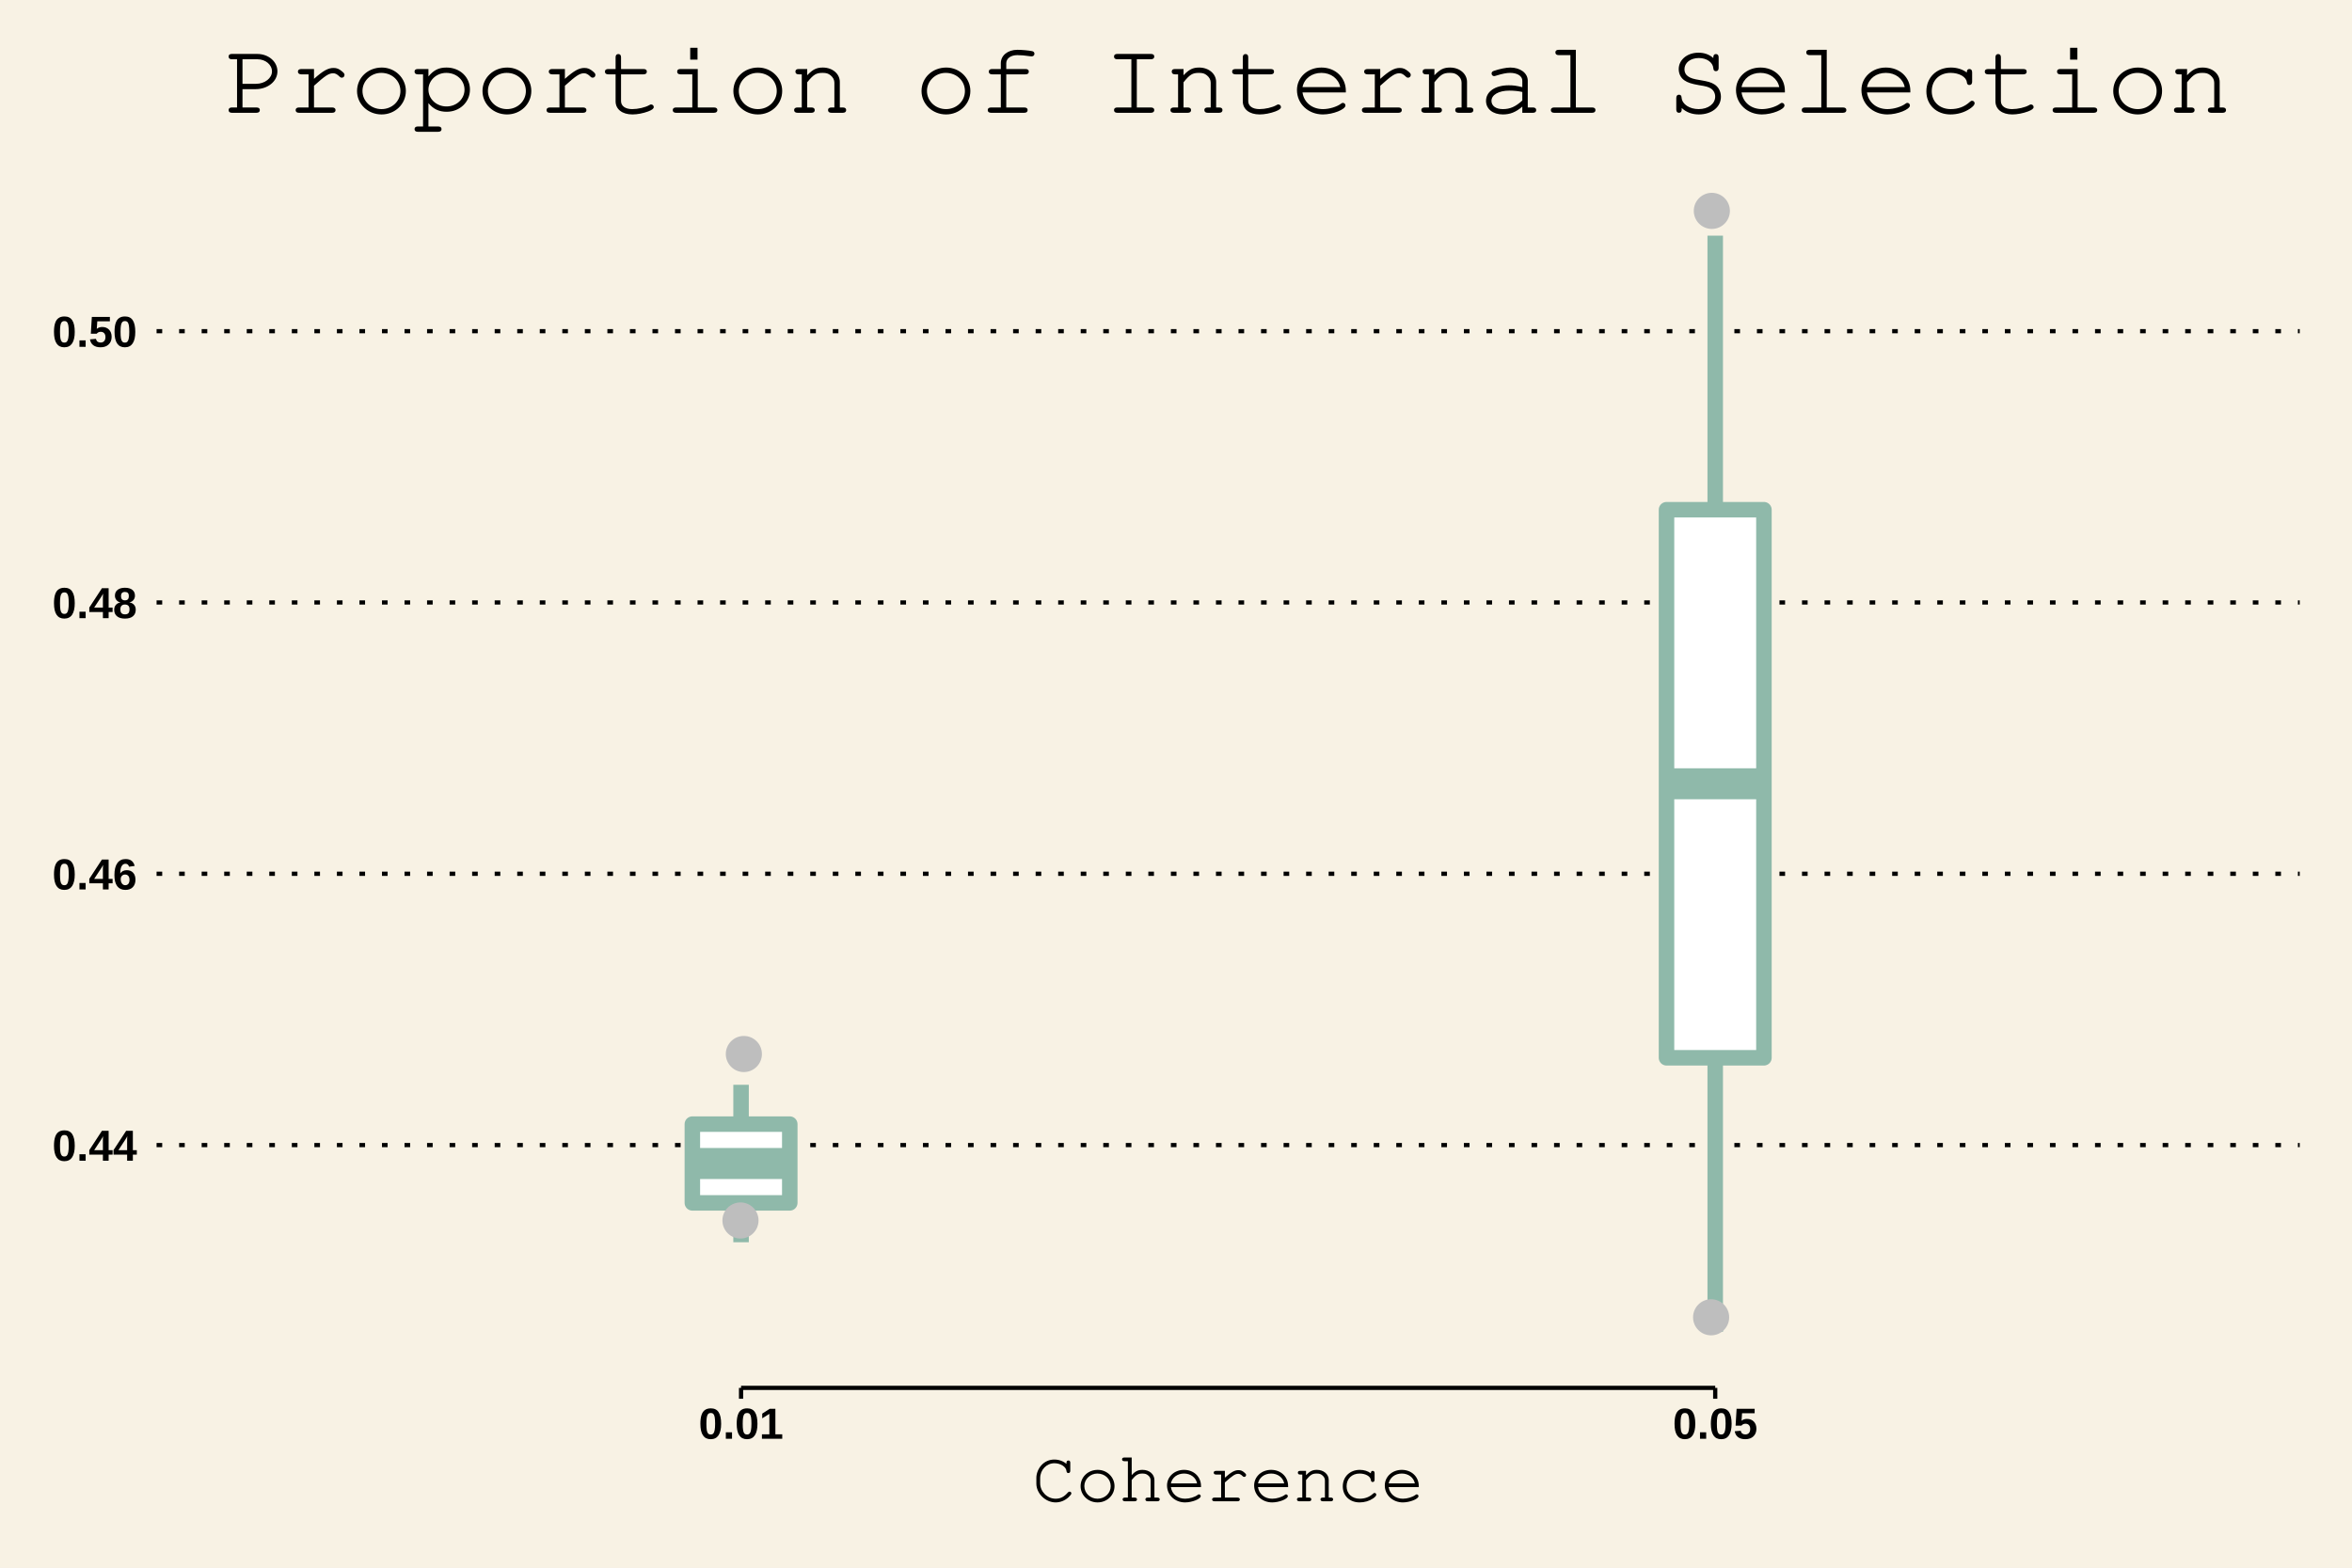
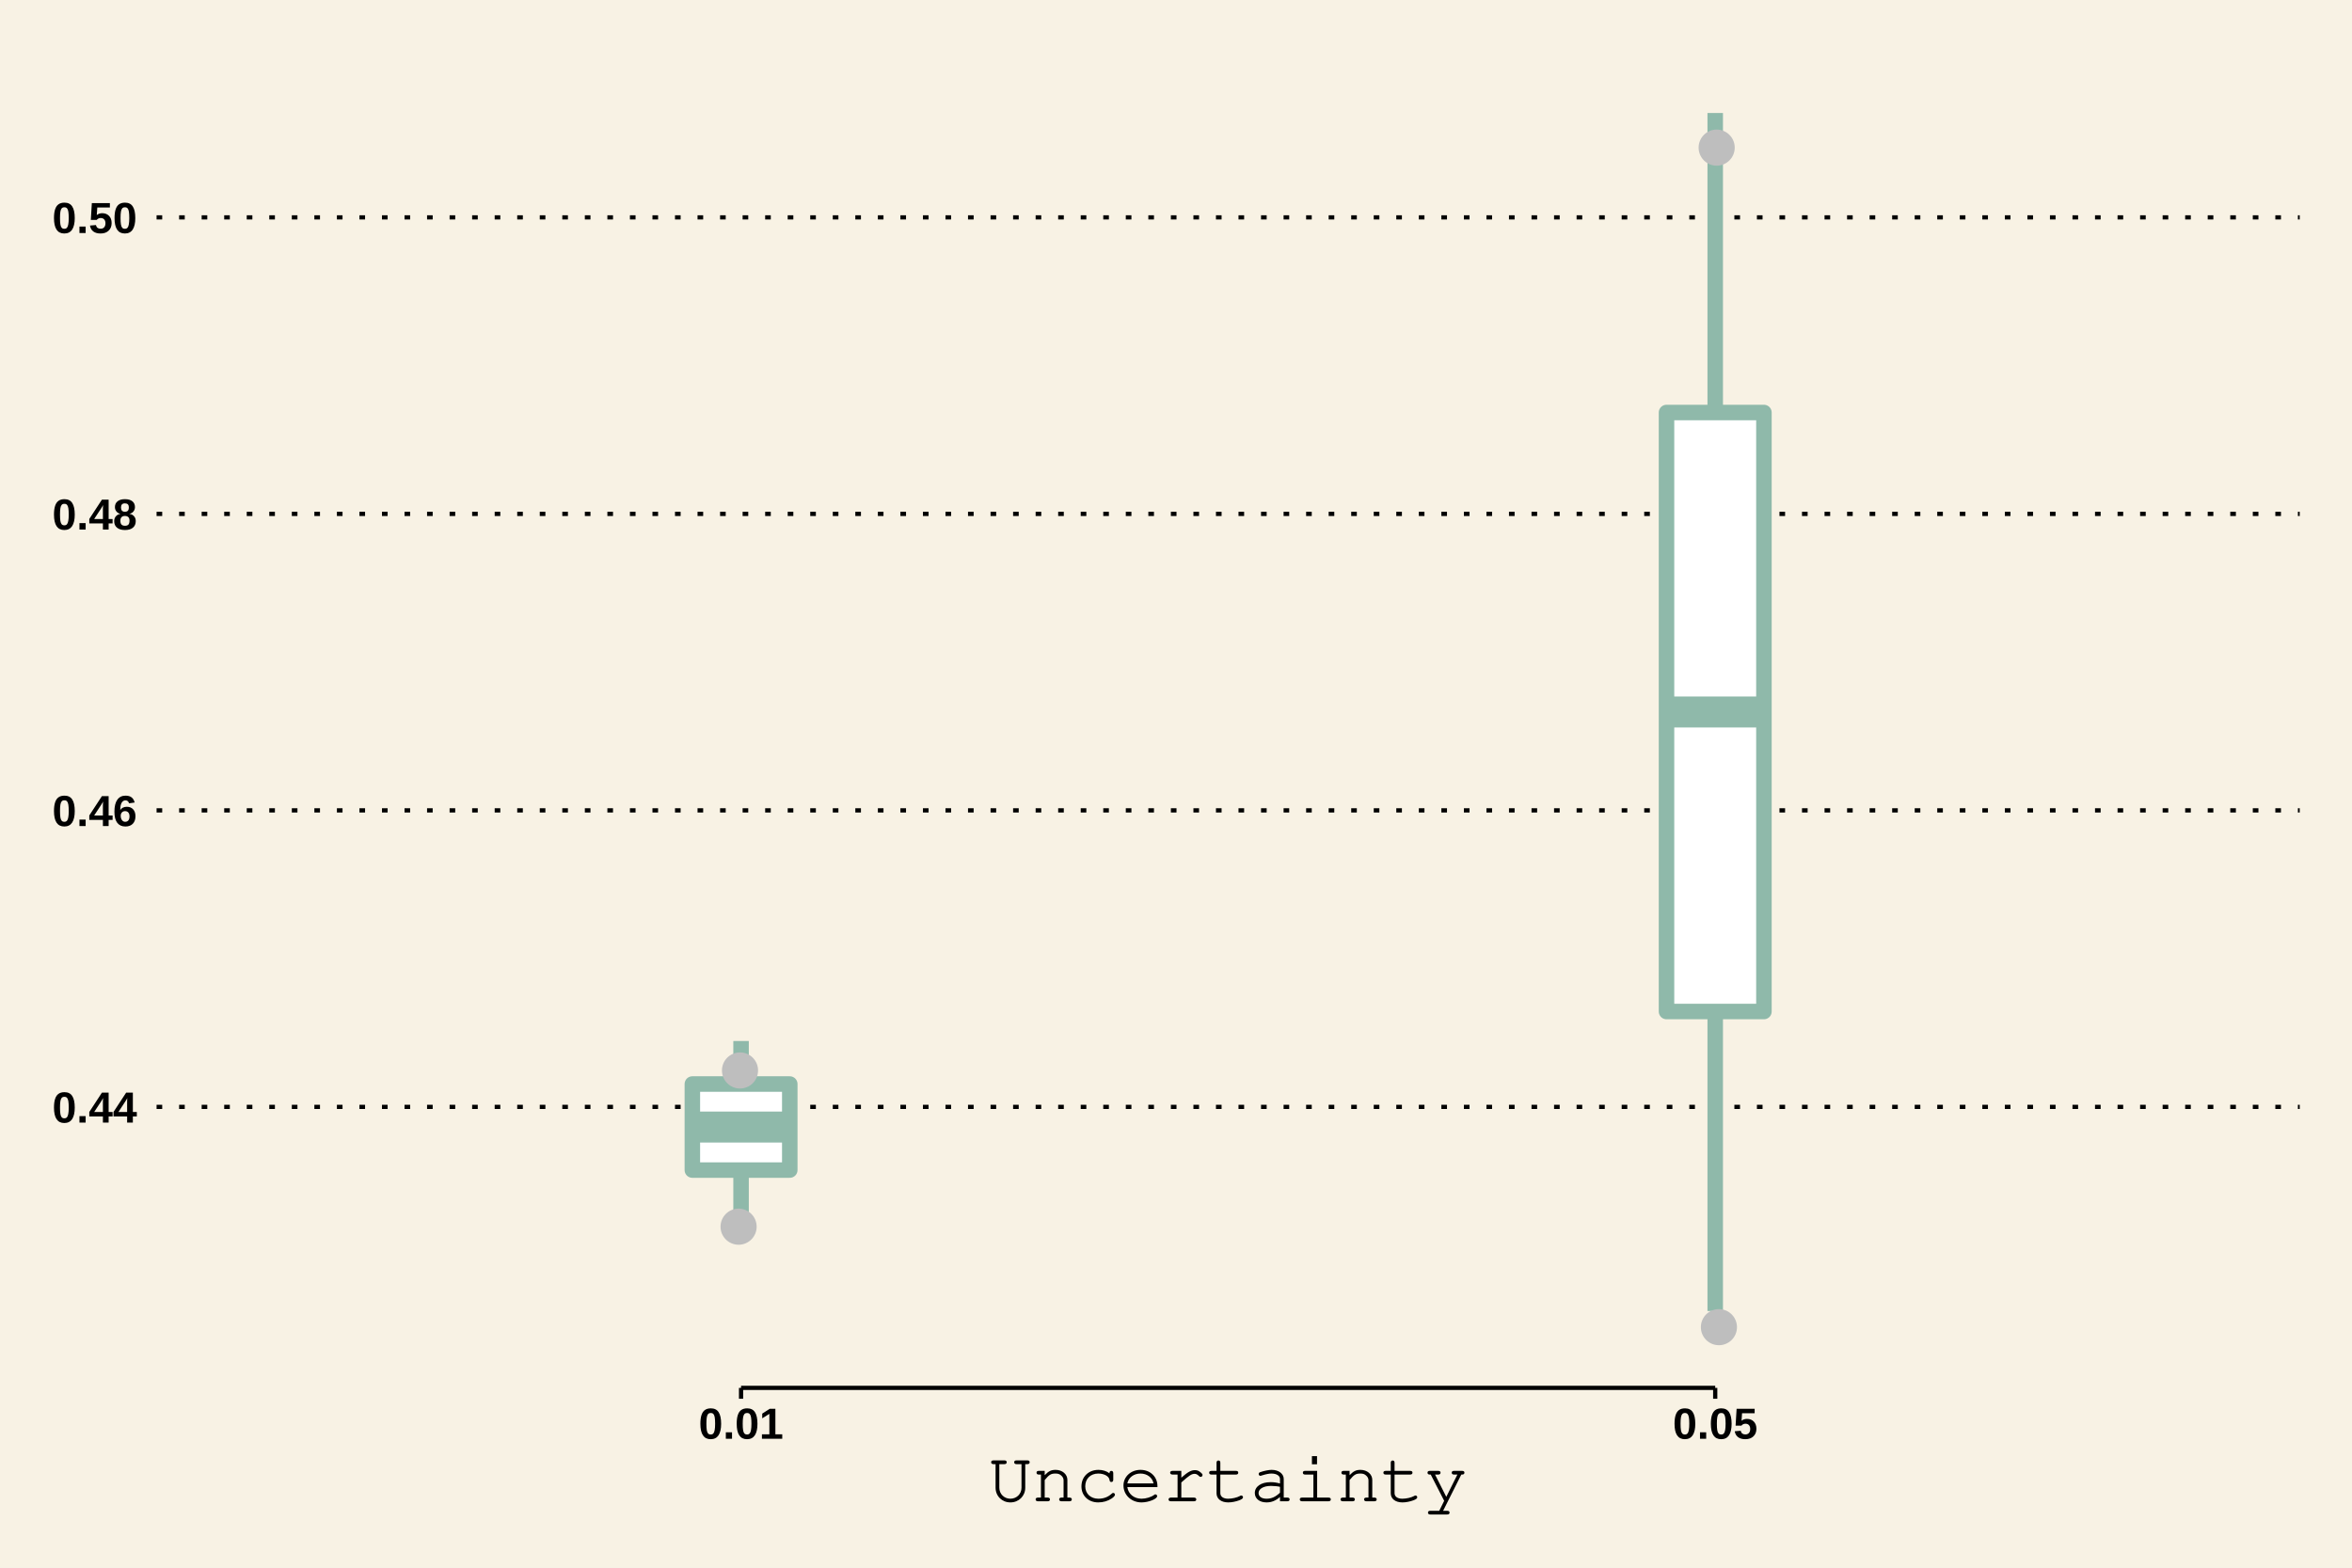
<svg xmlns="http://www.w3.org/2000/svg" class="svglite" width="648.00pt" height="432.00pt" viewBox="0 0 648.00 432.00">
  <defs>
    <style type="text/css">
    .svglite line, .svglite polyline, .svglite polygon, .svglite path, .svglite rect, .svglite circle {
      fill: none;
      stroke: #000000;
      stroke-linecap: round;
      stroke-linejoin: round;
      stroke-miterlimit: 10.00;
    }
  </style>
  </defs>
  <rect width="100%" height="100%" style="stroke: none; fill: #F8F2E4;" />
  <defs>
    <clipPath id="cpMC4wMHw2NDguMDB8MC4wMHw0MzIuMDA=">
      <rect x="0.00" y="0.00" width="648.00" height="432.00" />
    </clipPath>
  </defs>
  <g clip-path="url(#cpMC4wMHw2NDguMDB8MC4wMHw0MzIuMDA=)">
    <rect x="-0" y="0" width="648.00" height="432.00" style="stroke-width: 1.16; stroke: none; fill: #F8F2E4;" />
  </g>
  <defs>
-     <clipPath id="cpNDMuMTR8NjMzLjYwfDQyLjY2fDM4Mi40NQ==">
-       <rect x="43.14" y="42.66" width="590.46" height="339.79" />
+     <clipPath id="cpNDMuMTR8NjMzLjYwfDE0LjQwfDM4Mi40NQ==">
+       <rect x="43.14" y="14.40" width="590.46" height="368.05" />
    </clipPath>
  </defs>
-   <g clip-path="url(#cpNDMuMTR8NjMzLjYwfDQyLjY2fDM4Mi40NQ==)">
-     <rect x="43.14" y="42.66" width="590.46" height="339.79" style="stroke-width: 1.16; stroke: none; fill: #F8F2E4;" />
-     <polyline points="43.14,315.54 633.60,315.54 " style="stroke-width: 1.16; stroke-dasharray: 1.55,4.66; stroke-linecap: butt;" />
-     <polyline points="43.14,240.78 633.60,240.78 " style="stroke-width: 1.16; stroke-dasharray: 1.55,4.66; stroke-linecap: butt;" />
-     <polyline points="43.14,166.02 633.60,166.02 " style="stroke-width: 1.16; stroke-dasharray: 1.55,4.66; stroke-linecap: butt;" />
-     <polyline points="43.14,91.26 633.60,91.26 " style="stroke-width: 1.16; stroke-dasharray: 1.55,4.66; stroke-linecap: butt;" />
-     <line x1="204.17" y1="309.77" x2="204.17" y2="298.92" style="stroke-width: 4.27; stroke: #8FB9AA; stroke-linecap: butt;" />
-     <line x1="204.17" y1="331.47" x2="204.17" y2="342.32" style="stroke-width: 4.27; stroke: #8FB9AA; stroke-linecap: butt;" />
-     <polygon points="190.75,309.77 190.75,331.47 217.59,331.47 217.59,309.77 190.75,309.77 " style="stroke-width: 4.27; stroke: #8FB9AA; fill: #FFFFFF;" />
-     <line x1="190.75" y1="320.62" x2="217.59" y2="320.62" style="stroke-width: 8.54; stroke: #8FB9AA; stroke-linecap: butt;" />
-     <line x1="472.56" y1="140.46" x2="472.56" y2="64.94" style="stroke-width: 4.27; stroke: #8FB9AA; stroke-linecap: butt;" />
-     <line x1="472.56" y1="291.49" x2="472.56" y2="367.01" style="stroke-width: 4.27; stroke: #8FB9AA; stroke-linecap: butt;" />
-     <polygon points="459.14,140.46 459.14,291.49 485.98,291.49 485.98,140.46 459.14,140.46 " style="stroke-width: 4.27; stroke: #8FB9AA; fill: #FFFFFF;" />
-     <line x1="459.14" y1="215.98" x2="485.98" y2="215.98" style="stroke-width: 8.54; stroke: #8FB9AA; stroke-linecap: butt;" />
-     <circle cx="204.94" cy="290.45" r="4.62" style="stroke-width: 0.71; stroke: #BEBEBE; fill: #BEBEBE;" />
-     <circle cx="204.01" cy="336.32" r="4.62" style="stroke-width: 0.71; stroke: #BEBEBE; fill: #BEBEBE;" />
-     <circle cx="471.43" cy="363.00" r="4.62" style="stroke-width: 0.71; stroke: #BEBEBE; fill: #BEBEBE;" />
-     <circle cx="471.63" cy="58.11" r="4.62" style="stroke-width: 0.71; stroke: #BEBEBE; fill: #BEBEBE;" />
-     <rect x="43.14" y="42.66" width="590.46" height="339.79" style="stroke-width: 1.16; stroke: none;" />
+   <g clip-path="url(#cpNDMuMTR8NjMzLjYwfDE0LjQwfDM4Mi40NQ==)">
+     <rect x="43.14" y="14.40" width="590.46" height="368.05" style="stroke-width: 1.16; stroke: none; fill: #F8F2E4;" />
+     <polyline points="43.14,305.02 633.60,305.02 " style="stroke-width: 1.16; stroke-dasharray: 1.55,4.66; stroke-linecap: butt;" />
+     <polyline points="43.14,223.31 633.60,223.31 " style="stroke-width: 1.16; stroke-dasharray: 1.55,4.66; stroke-linecap: butt;" />
+     <polyline points="43.14,141.61 633.60,141.61 " style="stroke-width: 1.16; stroke-dasharray: 1.55,4.66; stroke-linecap: butt;" />
+     <polyline points="43.14,59.90 633.60,59.90 " style="stroke-width: 1.16; stroke-dasharray: 1.55,4.66; stroke-linecap: butt;" />
+     <line x1="204.17" y1="298.72" x2="204.17" y2="286.86" style="stroke-width: 4.27; stroke: #8FB9AA; stroke-linecap: butt;" />
+     <line x1="204.17" y1="322.43" x2="204.17" y2="334.29" style="stroke-width: 4.27; stroke: #8FB9AA; stroke-linecap: butt;" />
+     <polygon points="190.75,298.72 190.75,322.43 217.59,322.43 217.59,298.72 190.75,298.72 " style="stroke-width: 4.27; stroke: #8FB9AA; fill: #FFFFFF;" />
+     <line x1="190.75" y1="310.57" x2="217.59" y2="310.57" style="stroke-width: 8.54; stroke: #8FB9AA; stroke-linecap: butt;" />
+     <line x1="472.56" y1="113.67" x2="472.56" y2="31.13" style="stroke-width: 4.27; stroke: #8FB9AA; stroke-linecap: butt;" />
+     <line x1="472.56" y1="278.74" x2="472.56" y2="361.27" style="stroke-width: 4.27; stroke: #8FB9AA; stroke-linecap: butt;" />
+     <polygon points="459.14,113.67 459.14,278.74 485.98,278.74 485.98,113.67 459.14,113.67 " style="stroke-width: 4.27; stroke: #8FB9AA; fill: #FFFFFF;" />
+     <line x1="459.14" y1="196.20" x2="485.98" y2="196.20" style="stroke-width: 8.54; stroke: #8FB9AA; stroke-linecap: butt;" />
+     <circle cx="203.88" cy="294.98" r="4.62" style="stroke-width: 0.71; stroke: #BEBEBE; fill: #BEBEBE;" />
+     <circle cx="203.49" cy="338.03" r="4.62" style="stroke-width: 0.71; stroke: #BEBEBE; fill: #BEBEBE;" />
+     <circle cx="473.58" cy="365.72" r="4.62" style="stroke-width: 0.71; stroke: #BEBEBE; fill: #BEBEBE;" />
+     <circle cx="472.96" cy="40.68" r="4.62" style="stroke-width: 0.71; stroke: #BEBEBE; fill: #BEBEBE;" />
+     <rect x="43.14" y="14.40" width="590.46" height="368.05" style="stroke-width: 1.16; stroke: none;" />
  </g>
  <g clip-path="url(#cpMC4wMHw2NDguMDB8MC4wMHw0MzIuMDA=)">
-     <text x="37.76" y="319.86" text-anchor="end" style="font-size: 12.00px; font-weight: bold; font-family: Arial;" textLength="23.36px" lengthAdjust="spacingAndGlyphs">0.44</text>
-     <text x="37.76" y="245.10" text-anchor="end" style="font-size: 12.00px; font-weight: bold; font-family: Arial;" textLength="23.36px" lengthAdjust="spacingAndGlyphs">0.46</text>
-     <text x="37.76" y="170.34" text-anchor="end" style="font-size: 12.00px; font-weight: bold; font-family: Arial;" textLength="23.36px" lengthAdjust="spacingAndGlyphs">0.48</text>
-     <text x="37.76" y="95.58" text-anchor="end" style="font-size: 12.00px; font-weight: bold; font-family: Arial;" textLength="23.36px" lengthAdjust="spacingAndGlyphs">0.50</text>
+     <text x="37.76" y="309.34" text-anchor="end" style="font-size: 12.00px; font-weight: bold; font-family: Arial;" textLength="23.36px" lengthAdjust="spacingAndGlyphs">0.44</text>
+     <text x="37.76" y="227.63" text-anchor="end" style="font-size: 12.00px; font-weight: bold; font-family: Arial;" textLength="23.36px" lengthAdjust="spacingAndGlyphs">0.46</text>
+     <text x="37.76" y="145.93" text-anchor="end" style="font-size: 12.00px; font-weight: bold; font-family: Arial;" textLength="23.36px" lengthAdjust="spacingAndGlyphs">0.48</text>
+     <text x="37.76" y="64.22" text-anchor="end" style="font-size: 12.00px; font-weight: bold; font-family: Arial;" textLength="23.36px" lengthAdjust="spacingAndGlyphs">0.50</text>
    <polyline points="204.17,382.45 472.56,382.45 " style="stroke-width: 1.16; stroke-linecap: butt;" />
    <polyline points="204.17,385.44 204.17,382.45 " style="stroke-width: 1.16; stroke-linecap: butt;" />
    <polyline points="472.56,385.44 472.56,382.45 " style="stroke-width: 1.16; stroke-linecap: butt;" />
    <text x="204.17" y="396.47" text-anchor="middle" style="font-size: 12.00px; font-weight: bold; font-family: Arial;" textLength="23.36px" lengthAdjust="spacingAndGlyphs">0.01</text>
    <text x="472.56" y="396.47" text-anchor="middle" style="font-size: 12.00px; font-weight: bold; font-family: Arial;" textLength="23.36px" lengthAdjust="spacingAndGlyphs">0.05</text>
-     <text x="338.37" y="413.70" text-anchor="middle" style="font-size: 20.00px; font-weight: 0; font-family: Courier;" textLength="108.02px" lengthAdjust="spacingAndGlyphs">Coherence</text>
-     <text x="338.37" y="31.08" text-anchor="middle" style="font-size: 28.80px; font-weight: 0; font-family: Courier;" textLength="552.96px" lengthAdjust="spacingAndGlyphs">Proportion of Internal Selection</text>
+     <text x="338.37" y="413.70" text-anchor="middle" style="font-size: 20.00px; font-weight: 0; font-family: Courier;" textLength="132.03px" lengthAdjust="spacingAndGlyphs">Uncertainty</text>
  </g>
</svg>
